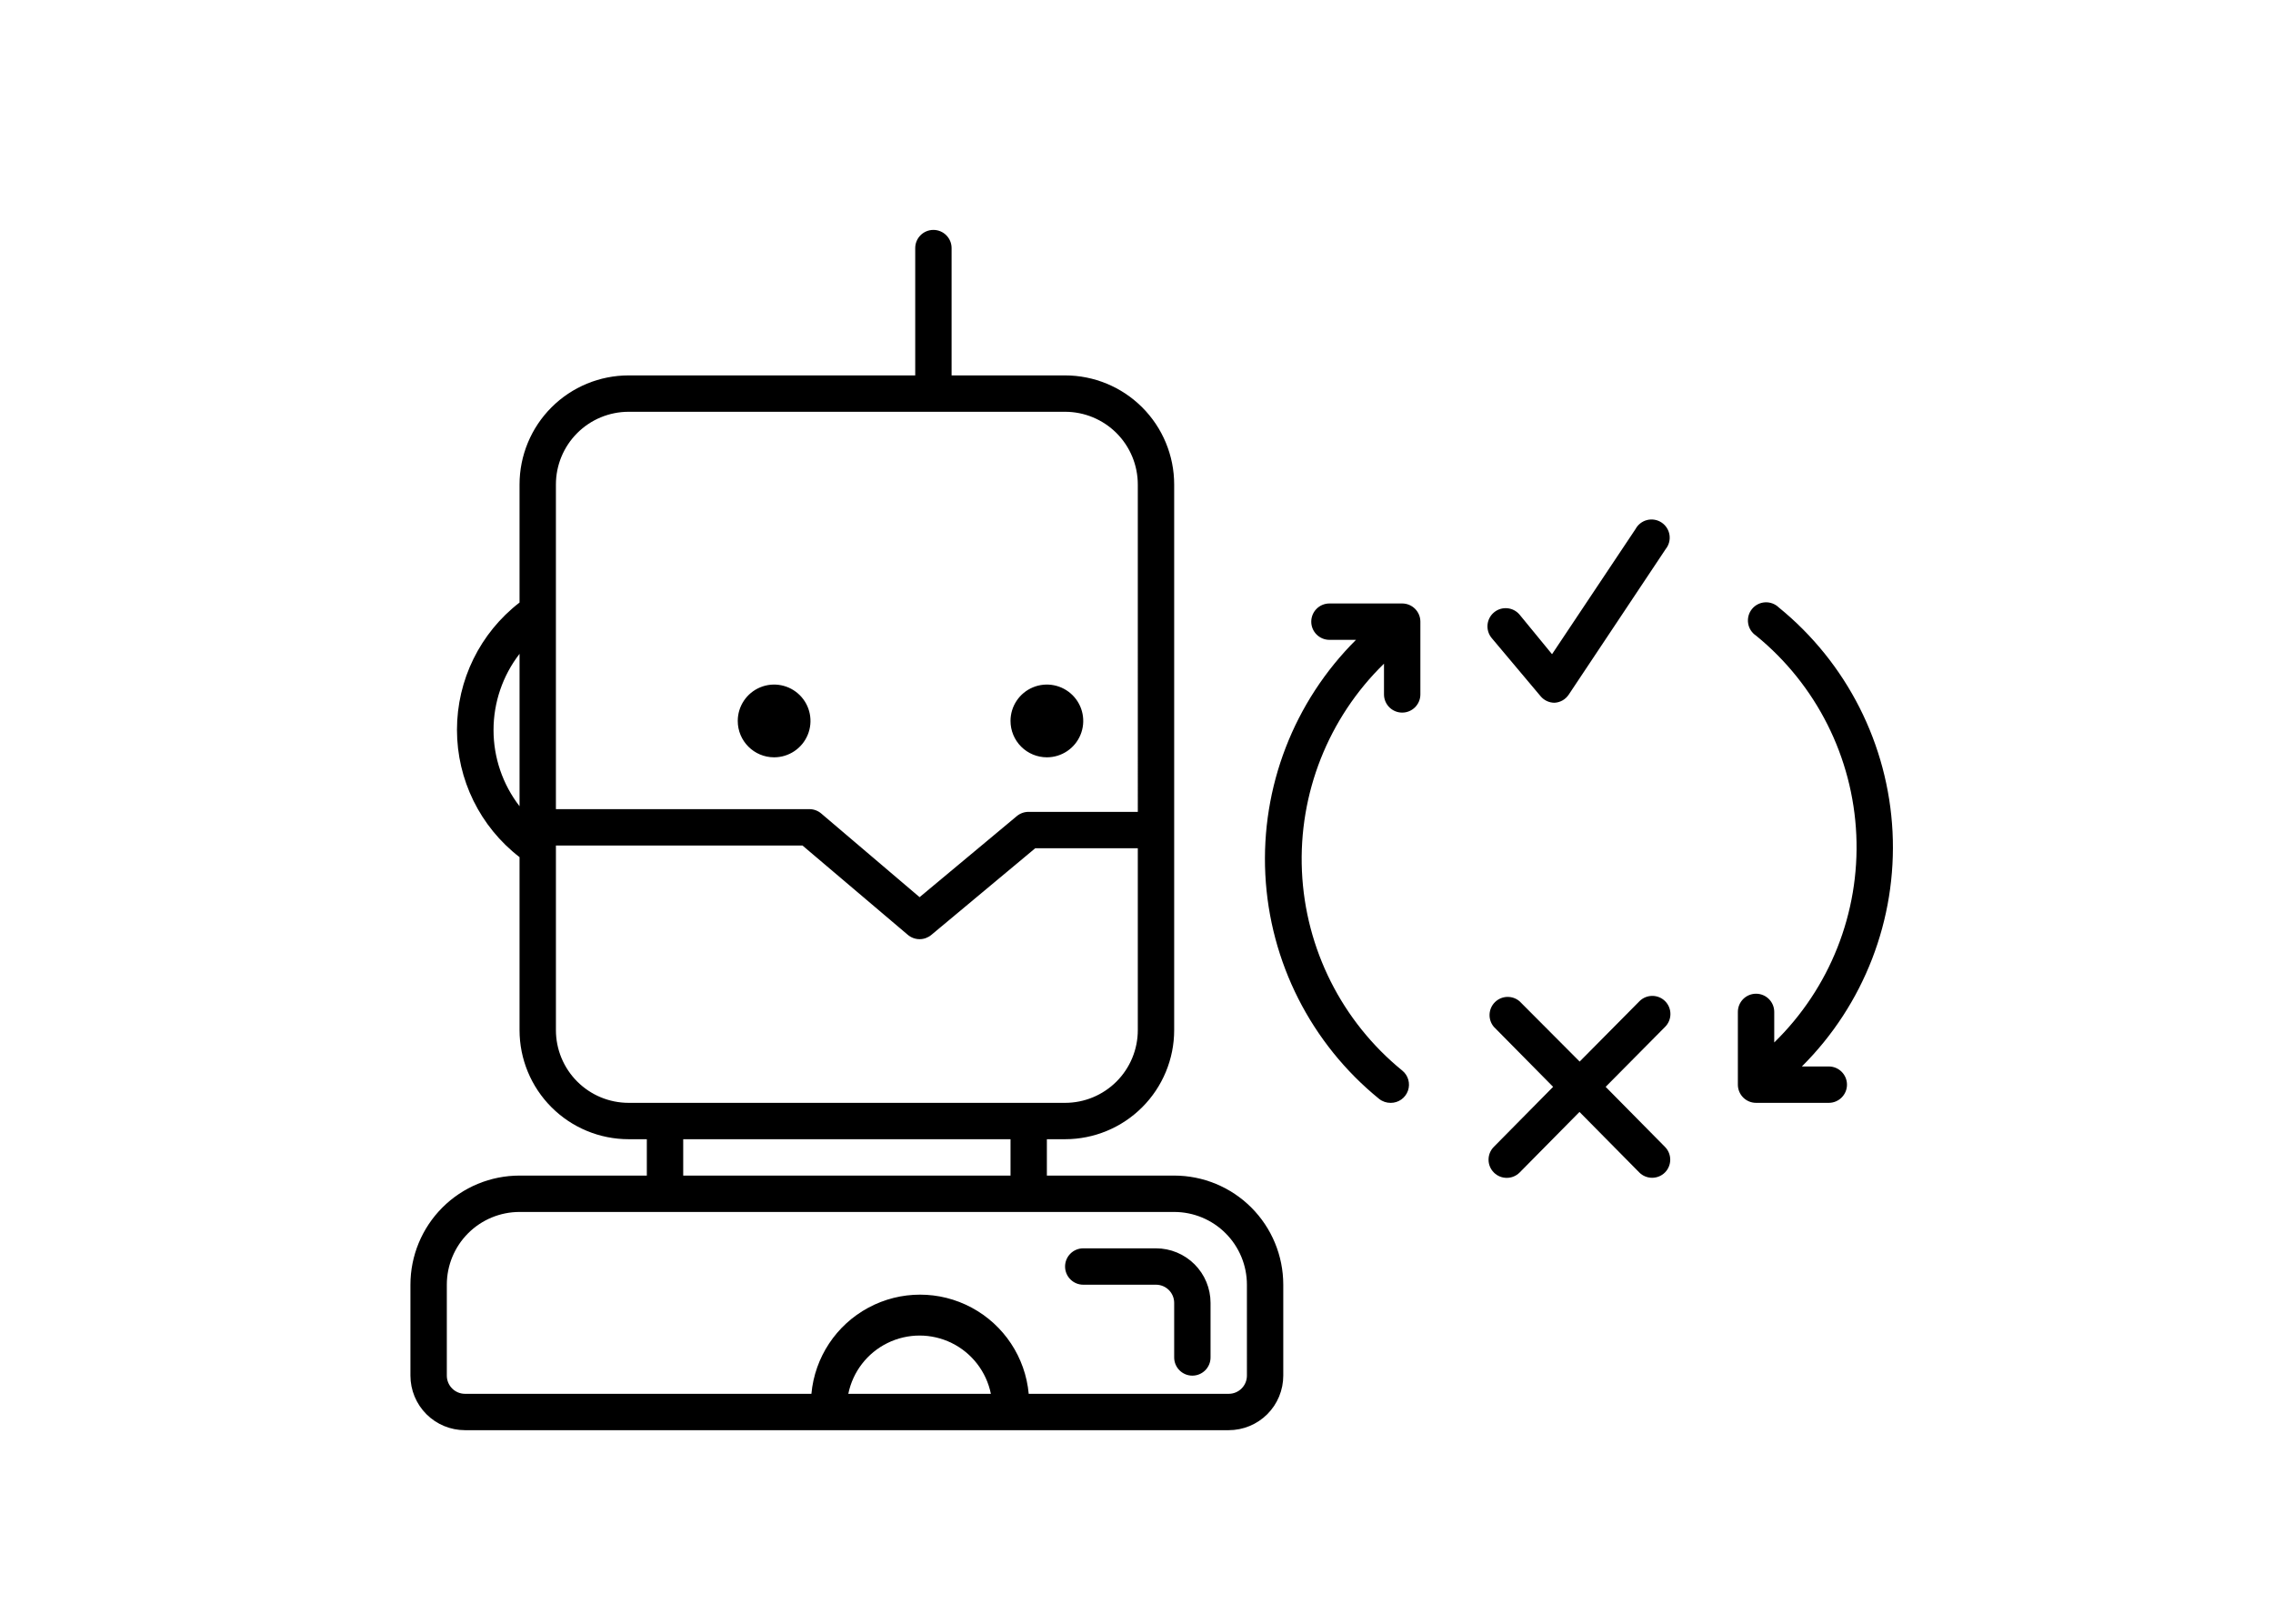
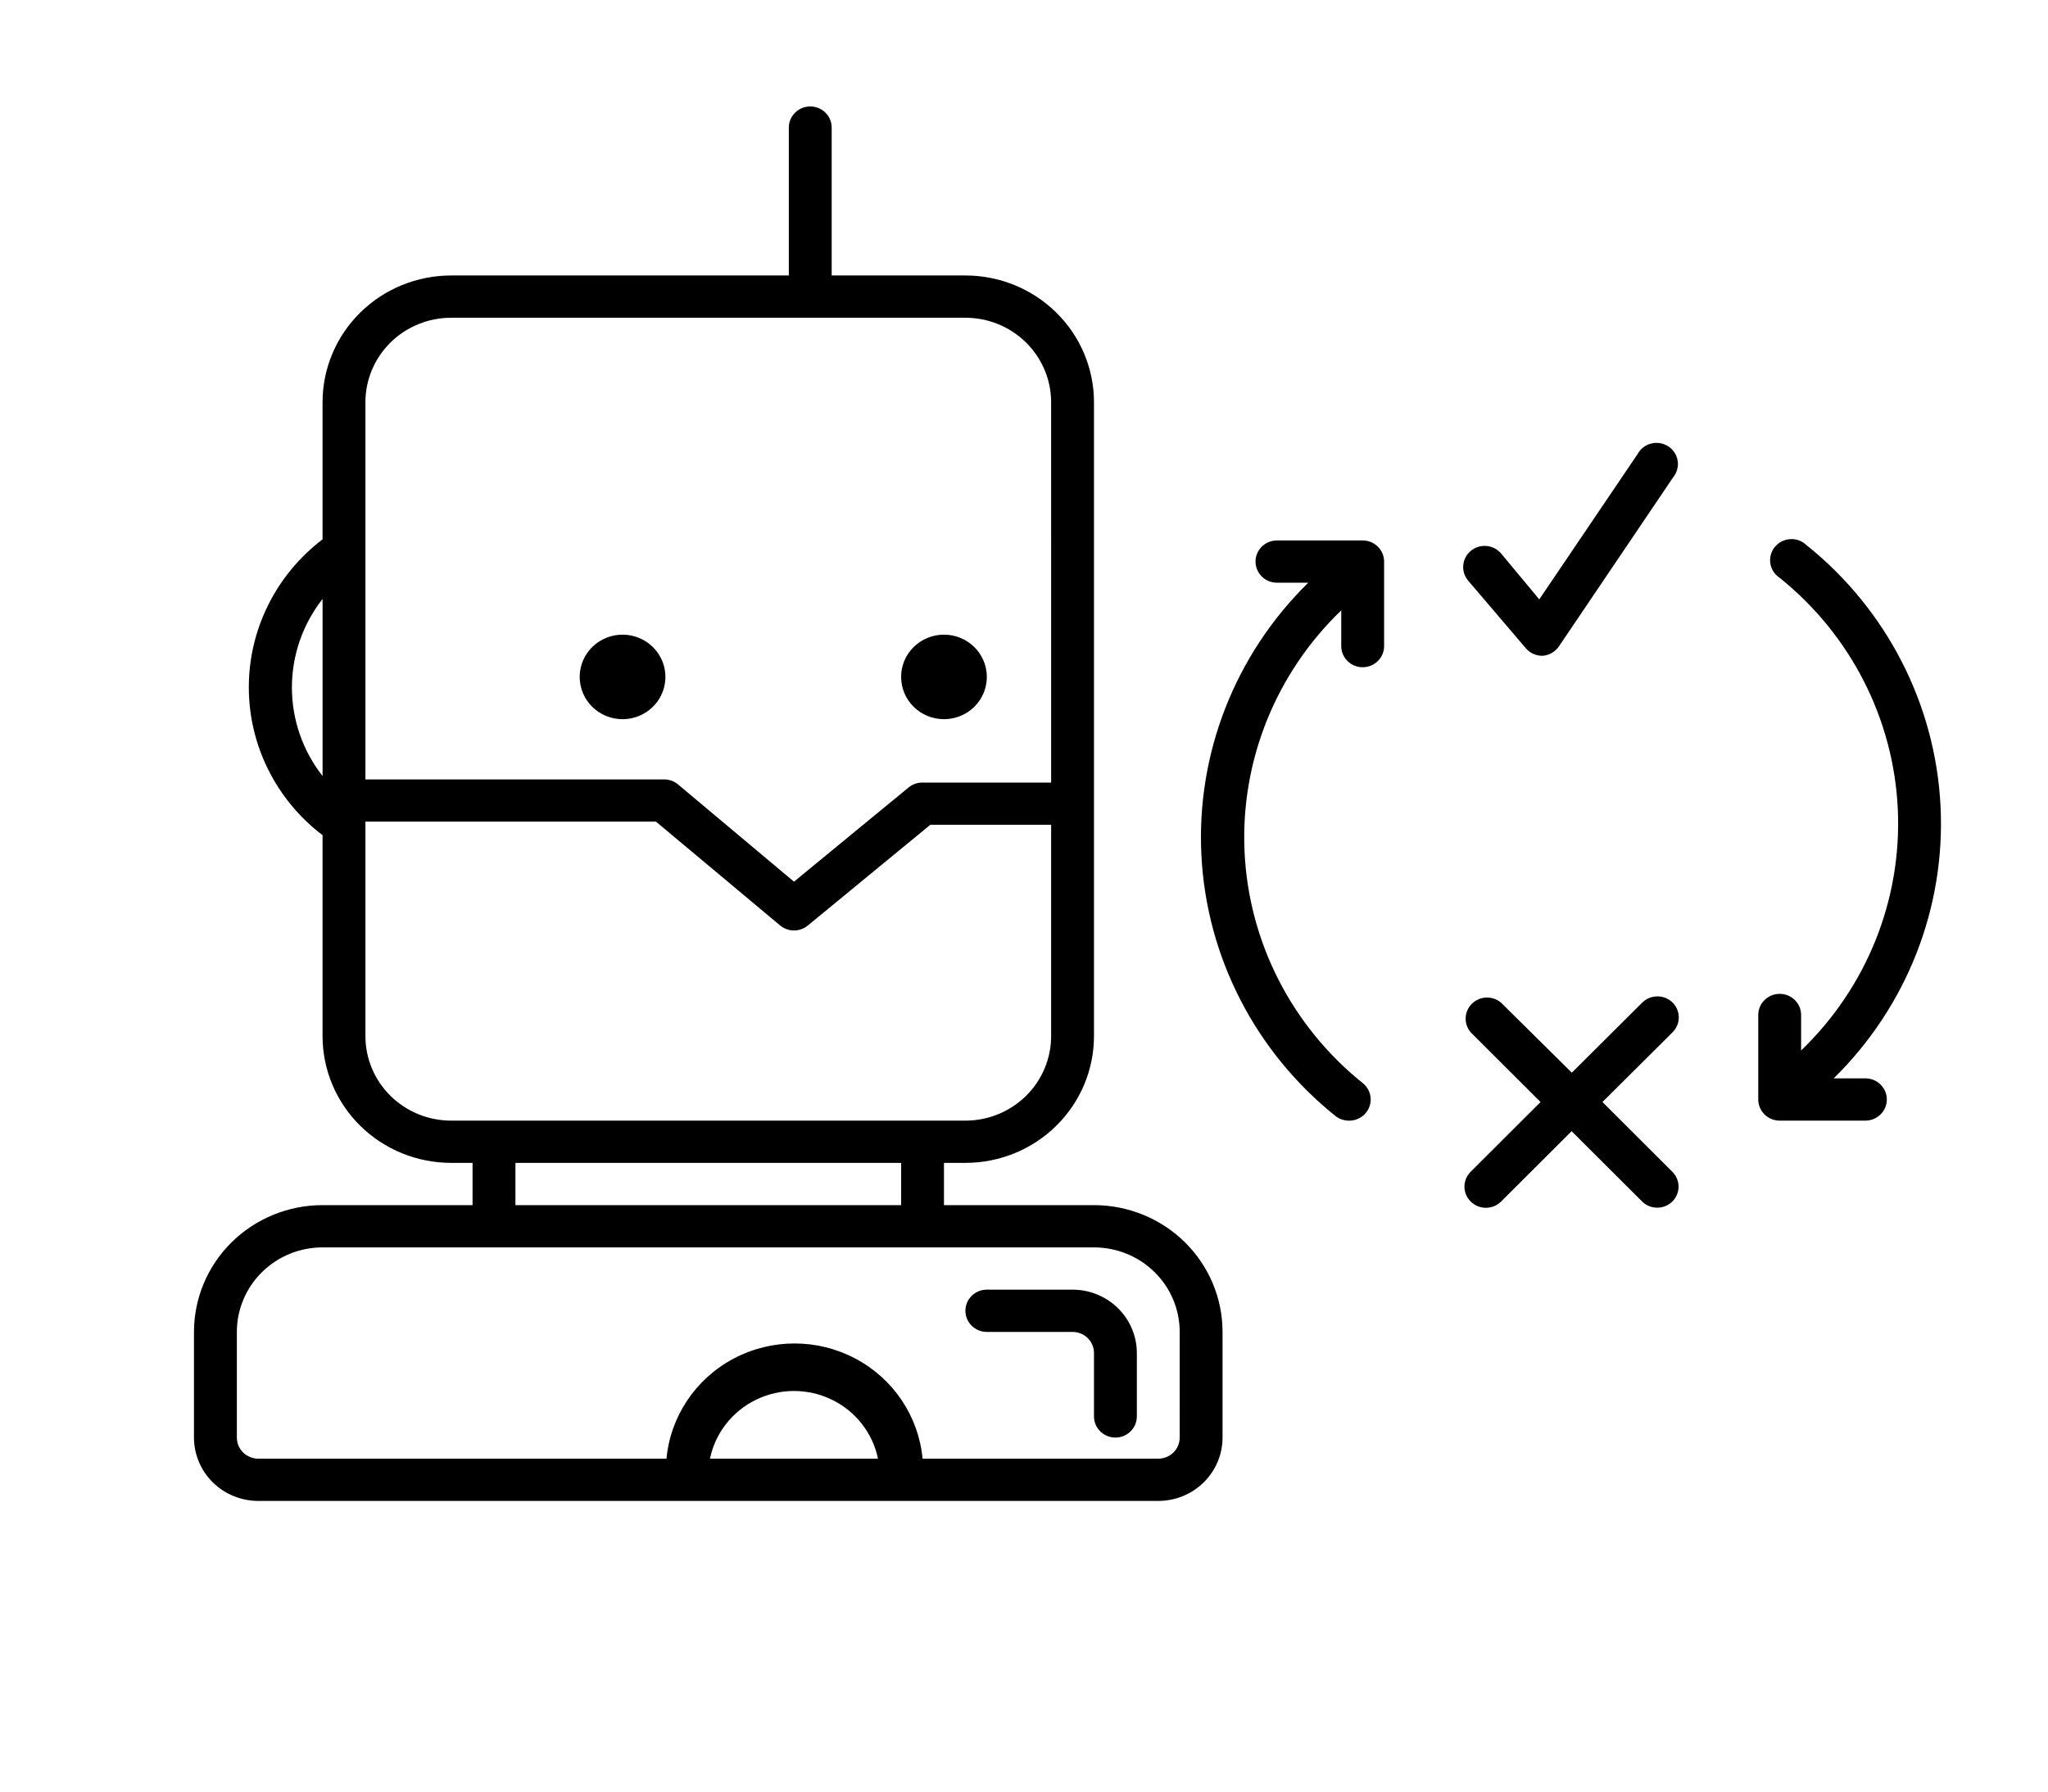
- <svg xmlns="http://www.w3.org/2000/svg" width="700pt" height="500pt" version="1.1" viewBox="0 0 700 500" id="svg136">
+ <svg xmlns="http://www.w3.org/2000/svg" width="800pt" height="700pt" version="1.1" viewBox="0 0 800 700" id="svg136">
  <defs id="defs62">
    <symbol id="t" overflow="visible">
      <path d="m 18.766,-1.125 c -0.969,0.5 -1.98,0.875 -3.031,1.125 -1.043,0.258 -2.137,0.391 -3.281,0.391 -3.398,0 -6.09,-0.945 -8.078,-2.844 -1.992,-1.906 -2.984,-4.484 -2.984,-7.734 0,-3.258 0.992,-5.836 2.984,-7.734 1.988,-1.906 4.68,-2.859 8.078,-2.859 1.145,0 2.238,0.133 3.281,0.391 1.051,0.25 2.062,0.625 3.031,1.125 v 4.219 c -0.98,-0.656 -1.945,-1.141 -2.891,-1.453 -0.949,-0.312 -1.949,-0.469 -3,-0.469 -1.875,0 -3.352,0.605 -4.422,1.812 -1.074,1.199 -1.609,2.856 -1.609,4.969 0,2.106 0.535,3.762 1.609,4.969 1.07,1.199 2.547,1.797 4.422,1.797 1.051,0 2.051,-0.148 3,-0.453 0.945,-0.312 1.91,-0.801 2.891,-1.469 z" id="path2" />
    </symbol>
    <symbol id="d" overflow="visible">
      <path d="m 13.734,-11.141 c -0.438,-0.195 -0.871,-0.344 -1.297,-0.438 -0.418,-0.102 -0.84,-0.156 -1.266,-0.156 -1.262,0 -2.231,0.406 -2.906,1.219 -0.68,0.805 -1.016,1.953 -1.016,3.453 v 7.062 H 2.359 v -15.312 h 4.891 v 2.516 c 0.625,-1 1.344,-1.727 2.156,-2.188 0.82,-0.469 1.801,-0.703 2.938,-0.703 0.164,0 0.344,0.012 0.531,0.031 0.195,0.012 0.477,0.039 0.844,0.078 z" id="path5" />
    </symbol>
    <symbol id="a" overflow="visible">
      <path d="m 17.641,-7.703 v 1.406 H 6.188 c 0.125,1.148 0.539,2.008 1.25,2.578 0.707,0.574 1.703,0.859 2.984,0.859 1.031,0 2.082,-0.148 3.156,-0.453 1.082,-0.312 2.191,-0.773 3.328,-1.391 v 3.766 c -1.156,0.438 -2.312,0.766 -3.469,0.984 -1.156,0.227 -2.312,0.344 -3.469,0.344 -2.773,0 -4.93,-0.703 -6.469,-2.109 -1.531,-1.406 -2.297,-3.379 -2.297,-5.922 0,-2.5 0.754,-4.461 2.266,-5.891 1.508,-1.438 3.582,-2.156 6.219,-2.156 2.406,0 4.332,0.73 5.781,2.188 1.445,1.449 2.172,3.383 2.172,5.797 z m -5.031,-1.625 c 0,-0.926 -0.273,-1.672 -0.812,-2.234 -0.543,-0.57 -1.25,-0.859 -2.125,-0.859 -0.949,0 -1.719,0.266 -2.312,0.797 -0.594,0.531 -0.965,1.297 -1.109,2.297 z" id="path8" />
    </symbol>
    <symbol id="e" overflow="visible">
      <path d="m 9.219,-6.891 c -1.023,0 -1.793,0.172 -2.312,0.516 -0.512,0.344 -0.766,0.855 -0.766,1.531 0,0.625 0.207,1.117 0.625,1.469 0.414,0.344 0.988,0.516 1.719,0.516 0.926,0 1.703,-0.328 2.328,-0.984 0.633,-0.664 0.953,-1.492 0.953,-2.484 v -0.562 z m 7.469,-1.844 V 0 h -4.922 v -2.266 c -0.656,0.93 -1.398,1.605 -2.219,2.031 -0.824,0.414 -1.824,0.625 -3,0.625 -1.586,0 -2.871,-0.457 -3.859,-1.375 -0.992,-0.926 -1.484,-2.129 -1.484,-3.609 0,-1.789 0.613,-3.102 1.844,-3.938 1.238,-0.844 3.18,-1.266 5.828,-1.266 h 2.891 v -0.391 c 0,-0.77 -0.309,-1.332 -0.922,-1.688 -0.617,-0.363 -1.57,-0.547 -2.859,-0.547 -1.055,0 -2.031,0.105 -2.938,0.312 -0.898,0.211 -1.73,0.523 -2.5,0.938 v -3.734 c 1.039,-0.25 2.086,-0.441 3.141,-0.578 1.062,-0.133 2.125,-0.203 3.188,-0.203 2.758,0 4.75,0.547 5.969,1.641 1.227,1.086 1.844,2.856 1.844,5.312 z" id="path11" />
    </symbol>
    <symbol id="c" overflow="visible">
      <path d="m 7.703,-19.656 v 4.344 H 12.75 v 3.5 H 7.703 v 6.5 c 0,0.711 0.141,1.188 0.422,1.438 0.281,0.25 0.836,0.375 1.672,0.375 h 2.516 v 3.5 h -4.188 c -1.938,0 -3.312,-0.398 -4.125,-1.203 -0.805,-0.812 -1.203,-2.18 -1.203,-4.109 v -6.5 h -2.422 v -3.5 h 2.422 v -4.344 z" id="path14" />
    </symbol>
    <symbol id="k" overflow="visible">
-       <path d="m 12.766,-13.078 v -8.203 h 4.922 V -10e-5 H 12.766 v -2.219 c -0.668,0.906 -1.406,1.57 -2.219,1.984 -0.813,0.414 -1.758,0.625 -2.828,0.625 -1.887,0 -3.434,-0.75 -4.641,-2.25 -1.211,-1.5 -1.812,-3.426 -1.812,-5.781 0,-2.363 0.602,-4.297 1.812,-5.797 1.207,-1.5 2.754,-2.25 4.641,-2.25 1.062,0 2,0.215 2.812,0.641 0.82,0.43 1.566,1.086 2.234,1.969 z m -3.219,9.922 c 1.039,0 1.836,-0.379 2.391,-1.141 0.551,-0.77 0.828,-1.883 0.828,-3.344 0,-1.457 -0.277,-2.566 -0.828,-3.328 -0.555,-0.77 -1.352,-1.156 -2.391,-1.156 -1.043,0 -1.84,0.387 -2.391,1.156 -0.555,0.762 -0.828,1.871 -0.828,3.328 0,1.461 0.273,2.574 0.828,3.344 0.551,0.762 1.348,1.141 2.391,1.141 z" id="path17" />
+       <path d="m 12.766,-13.078 v -8.203 h 4.922 V -1e-4 H 12.766 v -2.219 c -0.668,0.906 -1.406,1.57 -2.219,1.984 -0.813,0.414 -1.758,0.625 -2.828,0.625 -1.887,0 -3.434,-0.75 -4.641,-2.25 -1.211,-1.5 -1.812,-3.426 -1.812,-5.781 0,-2.363 0.602,-4.297 1.812,-5.797 1.207,-1.5 2.754,-2.25 4.641,-2.25 1.062,0 2,0.215 2.812,0.641 0.82,0.43 1.566,1.086 2.234,1.969 z m -3.219,9.922 c 1.039,0 1.836,-0.379 2.391,-1.141 0.551,-0.77 0.828,-1.883 0.828,-3.344 0,-1.457 -0.277,-2.566 -0.828,-3.328 -0.555,-0.77 -1.352,-1.156 -2.391,-1.156 -1.043,0 -1.84,0.387 -2.391,1.156 -0.555,0.762 -0.828,1.871 -0.828,3.328 0,1.461 0.273,2.574 0.828,3.344 0.551,0.762 1.348,1.141 2.391,1.141 z" id="path17" />
    </symbol>
    <symbol id="j" overflow="visible">
      <path d="m 10.5,-3.156 c 1.051,0 1.852,-0.379 2.406,-1.141 0.551,-0.77 0.828,-1.883 0.828,-3.344 0,-1.457 -0.277,-2.566 -0.828,-3.328 -0.555,-0.77 -1.355,-1.156 -2.406,-1.156 -1.055,0 -1.859,0.387 -2.422,1.156 -0.555,0.773 -0.828,1.883 -0.828,3.328 0,1.449 0.273,2.559 0.828,3.328 0.562,0.773 1.367,1.156 2.422,1.156 z m -3.25,-9.922 c 0.676,-0.883 1.422,-1.539 2.234,-1.969 0.82,-0.426 1.766,-0.641 2.828,-0.641 1.895,0 3.445,0.75 4.656,2.25 1.207,1.5 1.812,3.434 1.812,5.797 0,2.356 -0.605,4.281 -1.812,5.781 -1.211,1.5 -2.762,2.25 -4.656,2.25 -1.062,0 -2.008,-0.211 -2.828,-0.625 C 8.672,-0.66 7.926,-1.32 7.25,-2.219 V -2e-5 H 2.359 v -21.281 H 7.25 Z" id="path20" />
    </symbol>
    <symbol id="i" overflow="visible">
      <path d="m 0.344,-15.312 h 4.891 l 4.125,10.391 3.5,-10.391 h 4.891 l -6.438,16.766 c -0.648,1.695 -1.402,2.883 -2.266,3.562 -0.867,0.688 -2,1.031 -3.406,1.031 H 2.797 V 2.829 h 1.531 c 0.832,0 1.438,-0.137 1.812,-0.406 C 6.523,2.161 6.82,1.692 7.031,1.016 L 7.172,0.595 Z" id="path23" />
    </symbol>
    <symbol id="h" overflow="visible">
      <path d="m 16.781,-19.766 v 4.312 c -1.125,-0.5 -2.227,-0.875 -3.297,-1.125 -1.062,-0.258 -2.07,-0.391 -3.016,-0.391 -1.25,0 -2.18,0.18 -2.781,0.531 -0.605,0.344 -0.906,0.883 -0.906,1.609 0,0.543 0.203,0.969 0.609,1.281 0.406,0.305 1.141,0.562 2.203,0.781 l 2.25,0.453 c 2.269,0.449 3.879,1.141 4.828,2.078 0.957,0.93 1.438,2.246 1.438,3.953 0,2.25 -0.668,3.93 -2,5.031 -1.336,1.094 -3.371,1.641 -6.109,1.641 -1.305,0 -2.606,-0.125 -3.906,-0.375 -1.305,-0.238 -2.606,-0.598 -3.906,-1.078 v -4.453 c 1.301,0.699 2.562,1.227 3.781,1.578 1.219,0.344 2.391,0.516 3.516,0.516 1.156,0 2.035,-0.188 2.641,-0.562 0.613,-0.383 0.922,-0.938 0.922,-1.656 0,-0.633 -0.211,-1.125 -0.625,-1.469 -0.418,-0.344 -1.246,-0.656 -2.484,-0.938 l -2.031,-0.438 c -2.043,-0.438 -3.539,-1.133 -4.484,-2.094 -0.938,-0.957 -1.406,-2.25 -1.406,-3.875 0,-2.031 0.656,-3.594 1.969,-4.688 1.313,-1.094 3.195,-1.641 5.656,-1.641 1.125,0 2.273,0.086 3.453,0.25 1.188,0.168 2.414,0.422 3.688,0.766 z" id="path26" />
    </symbol>
    <symbol id="b" overflow="visible">
      <path d="m 9.641,-12.188 c -1.086,0 -1.914,0.391 -2.484,1.172 -0.574,0.781 -0.859,1.906 -0.859,3.375 0,1.469 0.285,2.594 0.859,3.375 0.57,0.773 1.398,1.156 2.484,1.156 1.062,0 1.875,-0.383 2.438,-1.156 0.57,-0.781 0.859,-1.906 0.859,-3.375 0,-1.469 -0.289,-2.594 -0.859,-3.375 -0.562,-0.781 -1.375,-1.172 -2.438,-1.172 z m 0,-3.5 c 2.633,0 4.691,0.715 6.172,2.141 1.477,1.418 2.219,3.387 2.219,5.906 0,2.512 -0.742,4.481 -2.219,5.906 C 14.332,-0.317 12.273,0.39 9.641,0.39 6.992,0.39 4.926,-0.317 3.438,-1.735 1.945,-3.161 1.203,-5.13 1.203,-7.641 c 0,-2.519 0.742,-4.488 2.234,-5.906 1.488,-1.426 3.555,-2.141 6.203,-2.141 z" id="path29" />
    </symbol>
    <symbol id="g" overflow="visible">
      <path d="m 16.547,-12.766 c 0.613,-0.945 1.348,-1.672 2.203,-2.172 0.852,-0.5 1.789,-0.75 2.812,-0.75 1.758,0 3.098,0.547 4.016,1.641 0.926,1.086 1.391,2.656 1.391,4.719 V -4e-4 h -4.922 v -7.984 -0.359 c 0.008,-0.133 0.016,-0.32 0.016,-0.562 0,-1.082 -0.164,-1.863 -0.484,-2.344 -0.312,-0.488 -0.824,-0.734 -1.531,-0.734 -0.93,0 -1.648,0.387 -2.156,1.156 -0.512,0.762 -0.773,1.867 -0.781,3.312 v 7.516 h -4.922 v -7.984 c 0,-1.695 -0.148,-2.785 -0.438,-3.266 -0.293,-0.488 -0.812,-0.734 -1.562,-0.734 -0.938,0 -1.664,0.387 -2.172,1.156 -0.512,0.762 -0.766,1.859 -0.766,3.297 v 7.531 h -4.922 v -15.312 h 4.922 v 2.234 c 0.602,-0.863 1.289,-1.516 2.062,-1.953 0.781,-0.438 1.641,-0.656 2.578,-0.656 1.062,0 2,0.258 2.812,0.766 0.812,0.512 1.426,1.23 1.844,2.156 z" id="path32" />
    </symbol>
    <symbol id="s" overflow="visible">
      <path d="m 0.984,-15.312 h 4.766 l 2.562,10.547 2.578,-10.547 h 4.094 l 2.578,10.438 2.578,-10.438 h 4.75 L 20.859,0 h -5.344 L 12.937,-10.531 10.359,0 h -5.344 z" id="path35" />
    </symbol>
    <symbol id="f" overflow="visible">
      <path d="M 17.75,-9.328 V 0 h -4.922 v -7.141 c 0,-1.32 -0.031,-2.234 -0.094,-2.734 -0.062,-0.5 -0.168,-0.867 -0.312,-1.109 -0.188,-0.312 -0.449,-0.555 -0.781,-0.734 -0.324,-0.176 -0.695,-0.266 -1.109,-0.266 -1.023,0 -1.824,0.398 -2.406,1.188 -0.586,0.781 -0.875,1.871 -0.875,3.266 V -1e-4 H 2.359 v -15.312 H 7.25 v 2.234 c 0.738,-0.883 1.52,-1.539 2.344,-1.969 0.832,-0.426 1.75,-0.641 2.75,-0.641 1.77,0 3.113,0.547 4.031,1.641 0.914,1.086 1.375,2.656 1.375,4.719 z" id="path38" />
    </symbol>
    <symbol id="r" overflow="visible">
      <path d="m 12.422,-21.281 v 3.219 H 9.719 c -0.688,0 -1.172,0.125 -1.453,0.375 -0.273,0.25 -0.406,0.688 -0.406,1.312 v 1.062 h 4.188 v 3.5 H 7.86 V -2e-4 h -4.891 v -11.812 h -2.438 v -3.5 h 2.438 v -1.062 c 0,-1.664 0.461,-2.898 1.391,-3.703 0.926,-0.801 2.367,-1.203 4.328,-1.203 z" id="path41" />
    </symbol>
    <symbol id="q" overflow="visible">
      <path d="M 17.75,-9.328 V 0 h -4.922 v -7.109 c 0,-1.344 -0.031,-2.266 -0.094,-2.766 -0.062,-0.5 -0.168,-0.867 -0.312,-1.109 -0.188,-0.312 -0.449,-0.555 -0.781,-0.734 -0.324,-0.176 -0.695,-0.266 -1.109,-0.266 -1.023,0 -1.824,0.398 -2.406,1.188 -0.586,0.781 -0.875,1.871 -0.875,3.266 V -1e-4 H 2.359 v -21.281 H 7.25 v 8.203 c 0.738,-0.883 1.52,-1.539 2.344,-1.969 0.832,-0.426 1.75,-0.641 2.75,-0.641 1.77,0 3.113,0.547 4.031,1.641 0.914,1.086 1.375,2.656 1.375,4.719 z" id="path44" />
    </symbol>
    <symbol id="p" overflow="visible">
      <path d="m 2.578,-20.406 h 5.875 l 7.422,14 v -14 h 4.984 V 0 h -5.875 L 7.562,-14 V 0 H 2.578 Z" id="path47" />
    </symbol>
    <symbol id="o" overflow="visible">
      <path d="m 2.188,-5.969 v -9.344 h 4.922 v 1.531 c 0,0.836 -0.008,1.875 -0.016,3.125 -0.012,1.25 -0.016,2.086 -0.016,2.5 0,1.242 0.031,2.133 0.094,2.672 0.07,0.543 0.18,0.934 0.328,1.172 0.207,0.324 0.473,0.574 0.797,0.75 0.32,0.168 0.691,0.25 1.109,0.25 1.02,0 1.82,-0.391 2.406,-1.172 0.582,-0.781 0.875,-1.867 0.875,-3.266 v -7.562 h 4.891 V -6e-4 H 12.688 V -2.219 C 11.945,-1.321 11.164,-0.661 10.344,-0.235 9.519,0.179 8.609,0.39 7.609,0.39 5.848,0.39 4.504,-0.149 3.578,-1.235 2.648,-2.317 2.188,-3.895 2.188,-5.969 Z" id="path50" />
    </symbol>
    <symbol id="n" overflow="visible">
      <path d="m 2.578,-20.406 h 8.734 c 2.594,0 4.582,0.578 5.969,1.734 1.395,1.148 2.094,2.789 2.094,4.922 0,2.137 -0.699,3.781 -2.094,4.938 -1.387,1.156 -3.375,1.734 -5.969,1.734 H 7.828 V 3e-4 h -5.25 z m 5.25,3.812 v 5.703 H 10.75 c 1.02,0 1.805,-0.25 2.359,-0.75 0.562,-0.5 0.844,-1.203 0.844,-2.109 0,-0.914 -0.281,-1.617 -0.844,-2.109 -0.555,-0.488 -1.34,-0.734 -2.359,-0.734 z" id="path53" />
    </symbol>
    <symbol id="m" overflow="visible">
      <path d="M 2.359,-15.312 H 7.25 v 15.031 c 0,2.051 -0.496,3.617 -1.484,4.703 -0.98,1.082 -2.406,1.625 -4.281,1.625 H -0.938 V 2.828 h 0.859 c 0.926,0 1.562,-0.211 1.906,-0.625 0.352,-0.418 0.531,-1.246 0.531,-2.484 z m 0,-5.969 H 7.25 v 4 H 2.359 Z" id="path56" />
    </symbol>
    <symbol id="l" overflow="visible">
      <path d="m 14.719,-14.828 v 3.984 c -0.656,-0.457 -1.324,-0.797 -2,-1.016 -0.668,-0.219 -1.359,-0.328 -2.078,-0.328 -1.367,0 -2.434,0.402 -3.203,1.203 -0.762,0.793 -1.141,1.906 -1.141,3.344 0,1.43 0.379,2.543 1.141,3.344 0.77,0.793 1.836,1.188 3.203,1.188 0.758,0 1.484,-0.109 2.172,-0.328 0.688,-0.227 1.32,-0.566 1.906,-1.016 v 4 c -0.762,0.281 -1.539,0.488 -2.328,0.625 -0.781,0.145 -1.574,0.219 -2.375,0.219 -2.762,0 -4.922,-0.707 -6.484,-2.125 -1.555,-1.414 -2.328,-3.383 -2.328,-5.906 0,-2.531 0.773,-4.504 2.328,-5.922 1.562,-1.414 3.723,-2.125 6.484,-2.125 0.801,0 1.594,0.074 2.375,0.219 0.781,0.137 1.555,0.352 2.328,0.641 z" id="path59" />
    </symbol>
  </defs>
  <g id="g134">
-     <path d="m 227.2,222 c 0,-4.531 2.731,-8.613 6.914,-10.348 4.188,-1.734 9.004,-0.773 12.207,2.43 3.203,3.203 4.16,8.02 2.426,12.203 -1.73,4.188 -5.816,6.914 -10.348,6.914 -6.184,0 -11.199,-5.012 -11.199,-11.199 z m 95.199,11.199 c 4.531,0 8.617,-2.727 10.348,-6.914 1.734,-4.184 0.777,-9 -2.426,-12.203 -3.203,-3.203 -8.02,-4.164 -12.207,-2.43 -4.184,1.734 -6.914,5.816 -6.914,10.348 0,2.969 1.18,5.82 3.281,7.918 2.102,2.102 4.949,3.281 7.918,3.281 z m 72.801,162.4 v 28 c 0,4.453 -1.77,8.727 -4.918,11.879 -3.152,3.148 -7.426,4.918 -11.883,4.918 h -235.2 c -4.453,0 -8.727,-1.77 -11.879,-4.918 -3.148,-3.152 -4.922,-7.426 -4.922,-11.879 v -28 c 0,-8.914 3.543,-17.461 9.844,-23.762 6.301,-6.301 14.848,-9.84 23.758,-9.84 h 39.199 v -11.199 h -5.598 c -8.914,0 -17.461,-3.539 -23.762,-9.844 -6.301,-6.301 -9.84,-14.848 -9.84,-23.758 v -53.254 c -12.152,-9.375 -19.27,-23.855 -19.27,-39.203 0,-15.348 7.117,-29.824 19.27,-39.199 v -36.344 c 0,-8.91 3.539,-17.457 9.84,-23.758 6.301,-6.301 14.848,-9.84 23.762,-9.84 h 88.254 v -39.203 c 0,-3.09 2.508,-5.598 5.602,-5.598 3.09,0 5.598,2.508 5.598,5.598 v 39.199 l 34.945,0.004 c 8.91,0 17.457,3.539 23.758,9.84 6.301,6.301 9.844,14.848 9.844,23.758 v 168 c 0,8.91 -3.543,17.457 -9.844,23.758 -6.301,6.305 -14.848,9.844 -23.758,9.844 h -5.602 v 11.199 h 39.203 c 8.91,0 17.457,3.539 23.758,9.84 6.301,6.301 9.84,14.848 9.84,23.762 z m -224,-207.2 v 60.762 h 78.008 c 1.328,-0.016 2.617,0.441 3.641,1.289 l 30.352,25.816 29.961,-24.977 c 1.023,-0.848 2.312,-1.305 3.641,-1.289 h 33.602 l -0.004,-100.8 c 0,-5.941 -2.359,-11.637 -6.559,-15.84 -4.203,-4.199 -9.898,-6.559 -15.84,-6.559 h -134.4 c -5.941,0 -11.641,2.359 -15.84,6.559 -4.203,4.203 -6.562,9.898 -6.562,15.84 z m -11.199,59.867 v -46.93 c -5.195,6.719 -8.012,14.973 -8.012,23.465 0,8.492 2.816,16.746 8.012,23.465 z m 33.602,91.336 h 134.4 c 5.941,0 11.637,-2.363 15.84,-6.562 4.199,-4.199 6.559,-9.898 6.559,-15.84 v -56 h -31.582 l -32.031,26.711 c -1.008,0.836 -2.277,1.293 -3.586,1.289 -1.332,0 -2.625,-0.477 -3.641,-1.344 l -32.426,-27.496 h -75.934 v 56.84 c 0,5.941 2.359,11.641 6.562,15.84 4.199,4.199 9.898,6.562 15.84,6.562 z M 210.404,362 h 100.8 v -11.199 h -100.8 z m 94.75,67.199 c -1.383,-6.805 -5.84,-12.582 -12.07,-15.645 -6.234,-3.062 -13.531,-3.062 -19.762,0 -6.231,3.062 -10.691,8.84 -12.074,15.645 z m 78.848,-33.598 c 0,-5.941 -2.359,-11.641 -6.562,-15.84 -4.199,-4.203 -9.898,-6.562 -15.836,-6.562 h -201.6 c -5.941,0 -11.637,2.359 -15.84,6.562 -4.199,4.199 -6.559,9.898 -6.559,15.84 v 28 c 0,1.484 0.59,2.906 1.637,3.957 1.051,1.051 2.477,1.641 3.961,1.641 h 106.68 c 1.031,-11.227 7.621,-21.191 17.555,-26.531 9.934,-5.34 21.879,-5.34 31.812,0 9.934,5.34 16.527,15.305 17.555,26.531 h 61.598 c 1.488,0 2.91,-0.59 3.961,-1.641 1.051,-1.051 1.641,-2.473 1.641,-3.957 z m -28,-11.199 -22.398,-0.004 c -3.094,0 -5.602,2.508 -5.602,5.602 0,3.094 2.508,5.602 5.602,5.602 h 22.398 c 1.484,0 2.91,0.59 3.961,1.637 1.051,1.051 1.641,2.477 1.641,3.961 v 16.801 c 0,3.094 2.504,5.602 5.598,5.602 3.094,0 5.602,-2.508 5.602,-5.602 v -16.801 c 0,-4.453 -1.77,-8.727 -4.922,-11.879 -3.148,-3.148 -7.422,-4.922 -11.879,-4.922 z m 118.44,-170.02 c 1.066,1.281 2.644,2.019 4.312,2.016 1.77,-0.098 3.391,-1.035 4.367,-2.519 l 29.848,-44.801 c 0.988,-1.227 1.414,-2.812 1.172,-4.367 -0.242,-1.559 -1.129,-2.941 -2.441,-3.812 -1.312,-0.871 -2.93,-1.148 -4.461,-0.762 -1.527,0.383 -2.82,1.395 -3.566,2.785 l -25.703,38.527 -9.969,-12.152 c -1.98,-2.383 -5.516,-2.707 -7.894,-0.73 -2.383,1.98 -2.707,5.516 -0.73,7.898 z m 38.359,93.914 c -2.184,-2.172 -5.711,-2.172 -7.898,0 l -18.426,18.594 -18.477,-18.539 c -2.207,-1.918 -5.523,-1.816 -7.606,0.238 -2.082,2.055 -2.234,5.367 -0.348,7.602 l 18.258,18.48 -18.258,18.48 c -2.18,2.195 -2.168,5.742 0.027,7.922 2.199,2.184 5.746,2.168 7.926,-0.027 l 18.426,-18.648 18.426,18.648 h -0.004 c 2.184,2.172 5.711,2.172 7.894,0 2.172,-2.184 2.172,-5.711 0,-7.894 l -18.258,-18.48 18.316,-18.48 c 2.172,-2.184 2.172,-5.711 0,-7.894 z m 50.398,20.102 h -8.289 c 19.129,-19.039 29.277,-45.301 27.922,-72.254 -1.359,-26.953 -14.09,-52.066 -35.031,-69.09 -1.129,-1.098 -2.672,-1.672 -4.242,-1.578 -1.574,0.094 -3.035,0.848 -4.027,2.074 -0.988,1.227 -1.414,2.816 -1.172,4.371 0.238,1.559 1.125,2.945 2.441,3.812 18.57,15.125 29.801,37.457 30.871,61.383 1.07,23.926 -8.125,47.172 -25.273,63.891 v -9.406 c 0,-3.094 -2.504,-5.602 -5.598,-5.602 -3.094,0 -5.602,2.508 -5.602,5.602 v 22.398 c 0,1.484 0.59,2.91 1.641,3.961 1.051,1.051 2.477,1.641 3.961,1.641 h 22.398 c 3.094,0 5.602,-2.508 5.602,-5.602 0,-3.094 -2.508,-5.602 -5.602,-5.602 z m -131.38,-142.57 h -22.398 c -3.094,0 -5.602,2.508 -5.602,5.602 0,3.09 2.508,5.598 5.602,5.598 h 8.176 c -19.129,19.039 -29.277,45.301 -27.922,72.258 1.359,26.953 14.09,52.062 35.031,69.086 1.016,0.816 2.285,1.25 3.586,1.234 2.379,0.008 4.508,-1.488 5.301,-3.734 0.797,-2.242 0.082,-4.746 -1.773,-6.234 -18.57,-15.125 -29.801,-37.457 -30.871,-61.383 -1.07,-23.926 8.125,-47.168 25.27,-63.891 v 9.465 c 0,3.094 2.508,5.602 5.602,5.602 3.094,0 5.602,-2.508 5.602,-5.602 v -22.398 c 0,-1.488 -0.59,-2.91 -1.641,-3.961 -1.051,-1.051 -2.477,-1.641 -3.961,-1.641 z" id="path64" />
+     <path d="m 226.443,264.485 c 0,-6.68 4.081,-12.697 10.335,-15.254 6.259,-2.557 13.458,-1.14 18.246,3.582 4.788,4.722 6.218,11.822 3.626,17.989 -2.587,6.173 -8.694,10.192 -15.467,10.192 -9.243,0 -16.739,-7.388 -16.739,-16.509 z m 142.296,16.509 c 6.773,0 12.88,-4.019 15.467,-10.192 2.592,-6.167 1.162,-13.267 -3.626,-17.989 -4.788,-4.722 -11.987,-6.138 -18.246,-3.582 -6.253,2.557 -10.335,8.574 -10.335,15.254 0,4.376 1.763,8.58 4.904,11.672 3.141,3.098 7.398,4.837 11.835,4.837 z m 108.818,239.401 v 41.276 c 0,6.565 -2.645,12.864 -7.351,17.511 -4.712,4.641 -11.1,7.25 -17.762,7.25 H 100.885 c -6.656,0 -13.044,-2.608 -17.756,-7.25 -4.706,-4.647 -7.357,-10.947 -7.357,-17.511 v -41.276 c 0,-13.141 5.296,-25.74 14.714,-35.029 9.418,-9.288 22.194,-14.505 35.512,-14.505 h 58.592 v -16.509 h -8.367 c -13.324,0 -26.099,-5.217 -35.518,-14.511 -9.418,-9.288 -14.708,-21.888 -14.708,-35.023 V 326.314 C 107.833,312.494 97.194,291.148 97.194,268.523 c 0,-22.625 10.638,-43.965 28.803,-57.785 v -53.576 c 0,-13.135 5.29,-25.734 14.708,-35.023 9.418,-9.288 22.194,-14.505 35.518,-14.505 H 308.138 V 49.842 c 0,-4.555 3.748,-8.252 8.373,-8.252 4.618,0 8.367,3.697 8.367,8.252 v 57.785 l 52.233,0.006 c 13.318,0 26.093,5.217 35.512,14.505 9.418,9.288 14.714,21.888 14.714,35.023 v 247.656 c 0,13.135 -5.296,25.734 -14.714,35.023 -9.418,9.294 -22.194,14.511 -35.512,14.511 h -8.373 V 470.861 h 58.598 c 13.318,0 26.093,5.217 35.512,14.505 9.418,9.288 14.708,21.888 14.708,35.029 z M 142.739,214.952 v 89.572 h 116.601 c 1.985,-0.023 3.912,0.651 5.442,1.9 l 45.368,38.057 44.783,-36.82 c 1.53,-1.25 3.457,-1.923 5.442,-1.9 h 50.226 l -0.006,-148.594 c 0,-8.758 -3.527,-17.155 -9.803,-23.35 -6.282,-6.19 -14.795,-9.668 -23.676,-9.668 h -200.891 c -8.881,0 -17.4,3.478 -23.676,9.668 -6.282,6.196 -9.809,14.592 -9.809,23.35 z m -16.739,88.253 v -69.182 c -7.766,9.904 -11.975,22.072 -11.975,34.591 0,12.519 4.21,24.686 11.975,34.591 z m 50.226,134.643 h 200.891 c 8.881,0 17.394,-3.484 23.676,-9.674 6.277,-6.19 9.803,-14.592 9.803,-23.35 V 322.27 H 363.39 l -47.878,39.376 c -1.506,1.232 -3.404,1.906 -5.36,1.9 -1.991,0 -3.924,-0.703 -5.442,-1.981 l -48.468,-40.533 H 142.742 V 404.823 c 0,8.758 3.527,17.161 9.809,23.35 6.277,6.19 14.795,9.674 23.676,9.674 z m 25.113,33.018 h 150.668 v -16.509 h -150.668 z m 141.625,99.061 c -2.067,-10.031 -8.729,-18.548 -18.041,-23.063 -9.319,-4.515 -20.225,-4.515 -29.539,0 -9.313,4.515 -15.98,13.031 -18.047,23.063 z M 460.82,520.398 c 0,-8.758 -3.527,-17.161 -9.809,-23.35 -6.277,-6.196 -14.795,-9.674 -23.67,-9.674 H 126.003 c -8.881,0 -17.394,3.478 -23.676,9.674 -6.277,6.19 -9.803,14.592 -9.803,23.35 v 41.276 c 0,2.188 0.882,4.284 2.446,5.833 1.571,1.549 3.702,2.418 5.92,2.418 h 159.457 c 1.541,-16.55 11.391,-31.239 26.24,-39.111 14.848,-7.872 32.703,-7.872 47.55,0 14.848,7.872 24.703,22.562 26.24,39.111 h 92.072 c 2.225,0 4.35,-0.87 5.92,-2.418 1.571,-1.549 2.452,-3.645 2.452,-5.833 z m -41.852,-16.509 -33.479,-0.006 c -4.624,0 -8.373,3.697 -8.373,8.258 0,4.561 3.748,8.258 8.373,8.258 h 33.479 c 2.219,0 4.35,0.87 5.92,2.413 1.571,1.549 2.452,3.651 2.452,5.839 v 24.767 c 0,4.561 3.743,8.258 8.367,8.258 4.624,0 8.373,-3.697 8.373,-8.258 v -24.767 c 0,-6.565 -2.645,-12.864 -7.357,-17.511 -4.706,-4.641 -11.094,-7.256 -17.756,-7.256 z M 596.003,253.255 c 1.594,1.889 3.953,2.977 6.446,2.971 2.645,-0.144 5.068,-1.526 6.528,-3.714 l 44.615,-66.043 c 1.477,-1.808 2.114,-4.146 1.752,-6.438 -0.362,-2.298 -1.687,-4.336 -3.649,-5.62 -1.962,-1.284 -4.379,-1.693 -6.668,-1.123 -2.283,0.564 -4.216,2.056 -5.331,4.106 l -38.419,56.794 -14.901,-17.914 c -2.96,-3.513 -8.244,-3.991 -11.8,-1.077 -3.562,2.92 -4.046,8.131 -1.092,11.643 z m 57.336,138.443 c -3.264,-3.202 -8.536,-3.202 -11.806,0 l -27.542,27.41 -27.618,-27.329 c -3.299,-2.827 -8.256,-2.678 -11.368,0.351 -3.112,3.029 -3.34,7.912 -0.52,11.206 l 27.291,27.242 -27.291,27.242 c -3.258,3.236 -3.241,8.465 0.041,11.678 3.287,3.219 8.589,3.196 11.847,-0.04 l 27.542,-27.49 27.542,27.49 h -0.006 c 3.264,3.202 8.536,3.202 11.8,0 3.246,-3.219 3.246,-8.419 0,-11.638 l -27.291,-27.242 27.377,-27.242 c 3.246,-3.219 3.246,-8.419 0,-11.638 z m 75.331,29.633 h -12.39 c 28.593,-28.066 43.761,-66.78 41.736,-106.513 -2.032,-39.733 -21.061,-76.753 -52.362,-101.849 -1.687,-1.618 -3.994,-2.465 -6.341,-2.326 -2.353,0.138 -4.537,1.25 -6.02,3.058 -1.477,1.808 -2.114,4.152 -1.752,6.444 0.356,2.298 1.682,4.342 3.649,5.62 27.757,22.296 44.544,55.217 46.144,90.487 1.6,35.27 -12.145,69.538 -37.776,94.185 v -13.866 c 0,-4.561 -3.743,-8.258 -8.367,-8.258 -4.624,0 -8.373,3.697 -8.373,8.258 v 33.018 c 0,2.188 0.882,4.29 2.452,5.839 1.571,1.549 3.702,2.418 5.92,2.418 h 33.479 c 4.624,0 8.373,-3.697 8.373,-8.258 0,-4.561 -3.748,-8.258 -8.373,-8.258 z M 532.293,211.162 h -33.479 c -4.624,0 -8.373,3.697 -8.373,8.258 0,4.555 3.748,8.252 8.373,8.252 h 12.221 c -28.593,28.066 -43.761,66.78 -41.736,106.519 2.032,39.733 21.061,76.747 52.362,101.843 1.518,1.204 3.416,1.843 5.36,1.82 3.556,0.012 6.738,-2.194 7.923,-5.505 1.191,-3.305 0.123,-6.996 -2.651,-9.19 -27.757,-22.296 -44.544,-55.217 -46.144,-90.487 -1.599,-35.27 12.145,-69.533 37.772,-94.185 v 13.952 c 0,4.561 3.748,8.258 8.373,8.258 4.624,0 8.373,-3.697 8.373,-8.258 v -33.018 c 0,-2.194 -0.882,-4.29 -2.452,-5.839 -1.571,-1.549 -3.702,-2.418 -5.92,-2.418 z" id="path64" style="stroke-width:1.484" />
  </g>
</svg>
